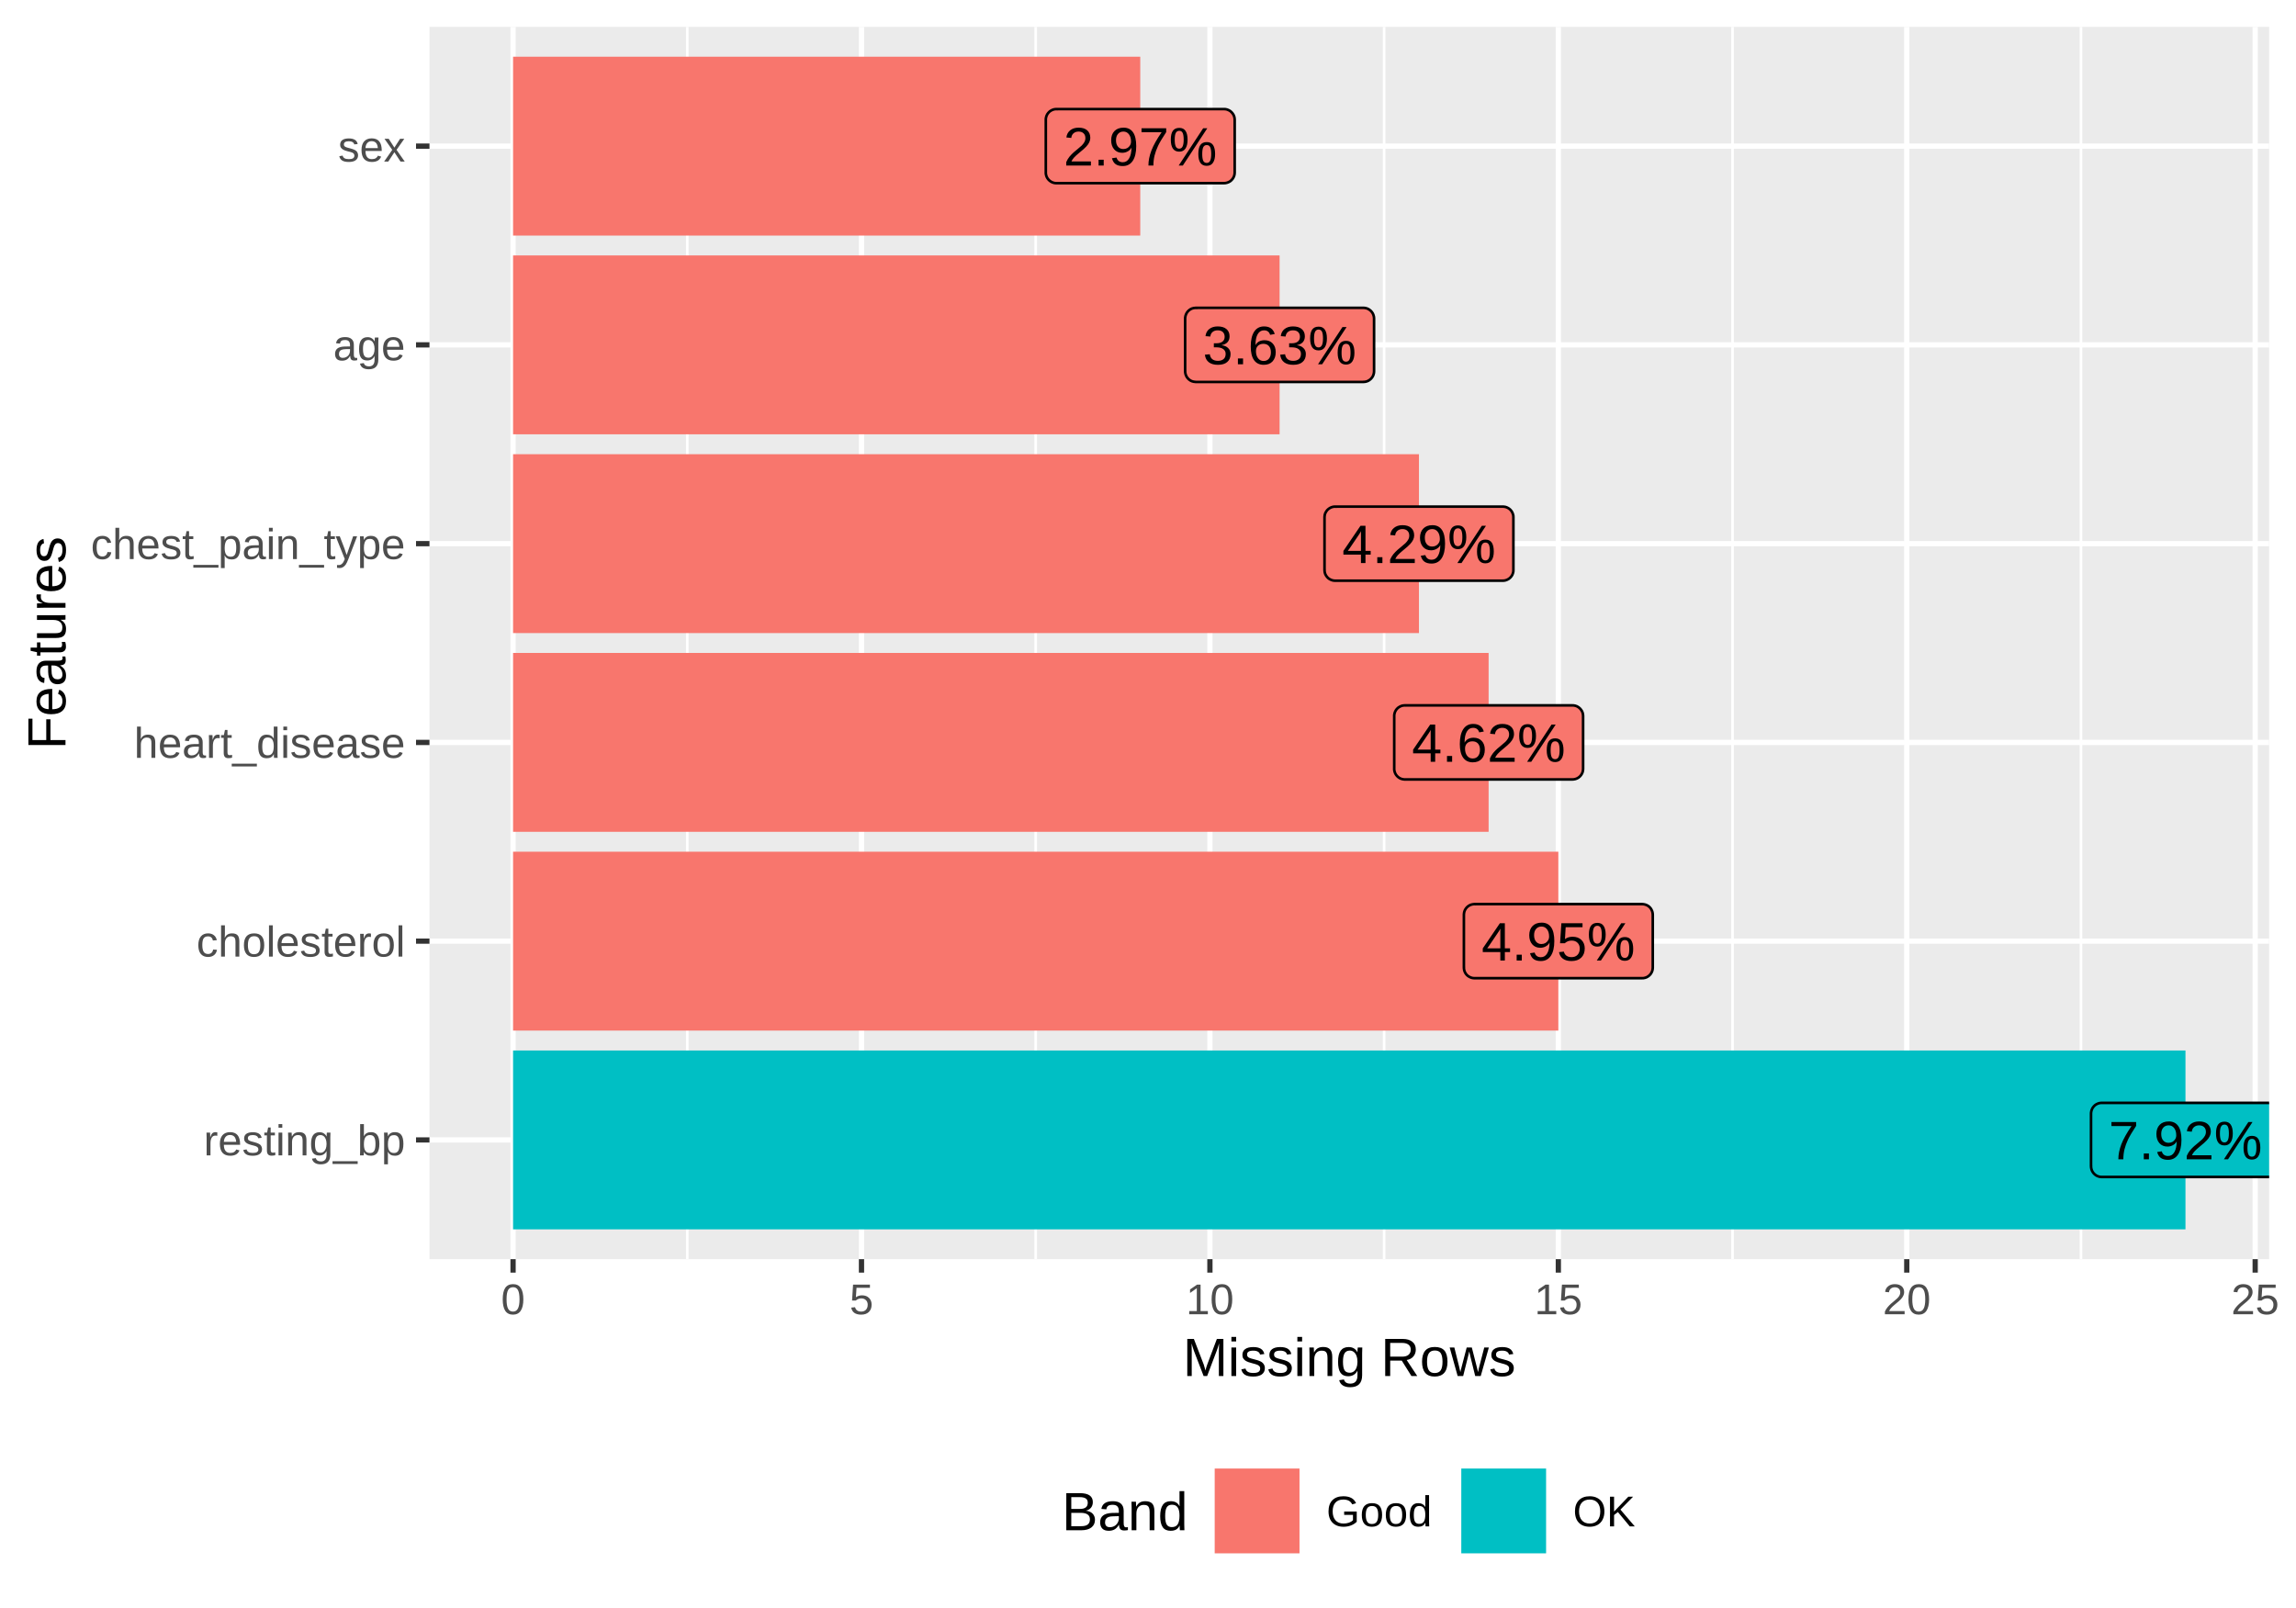
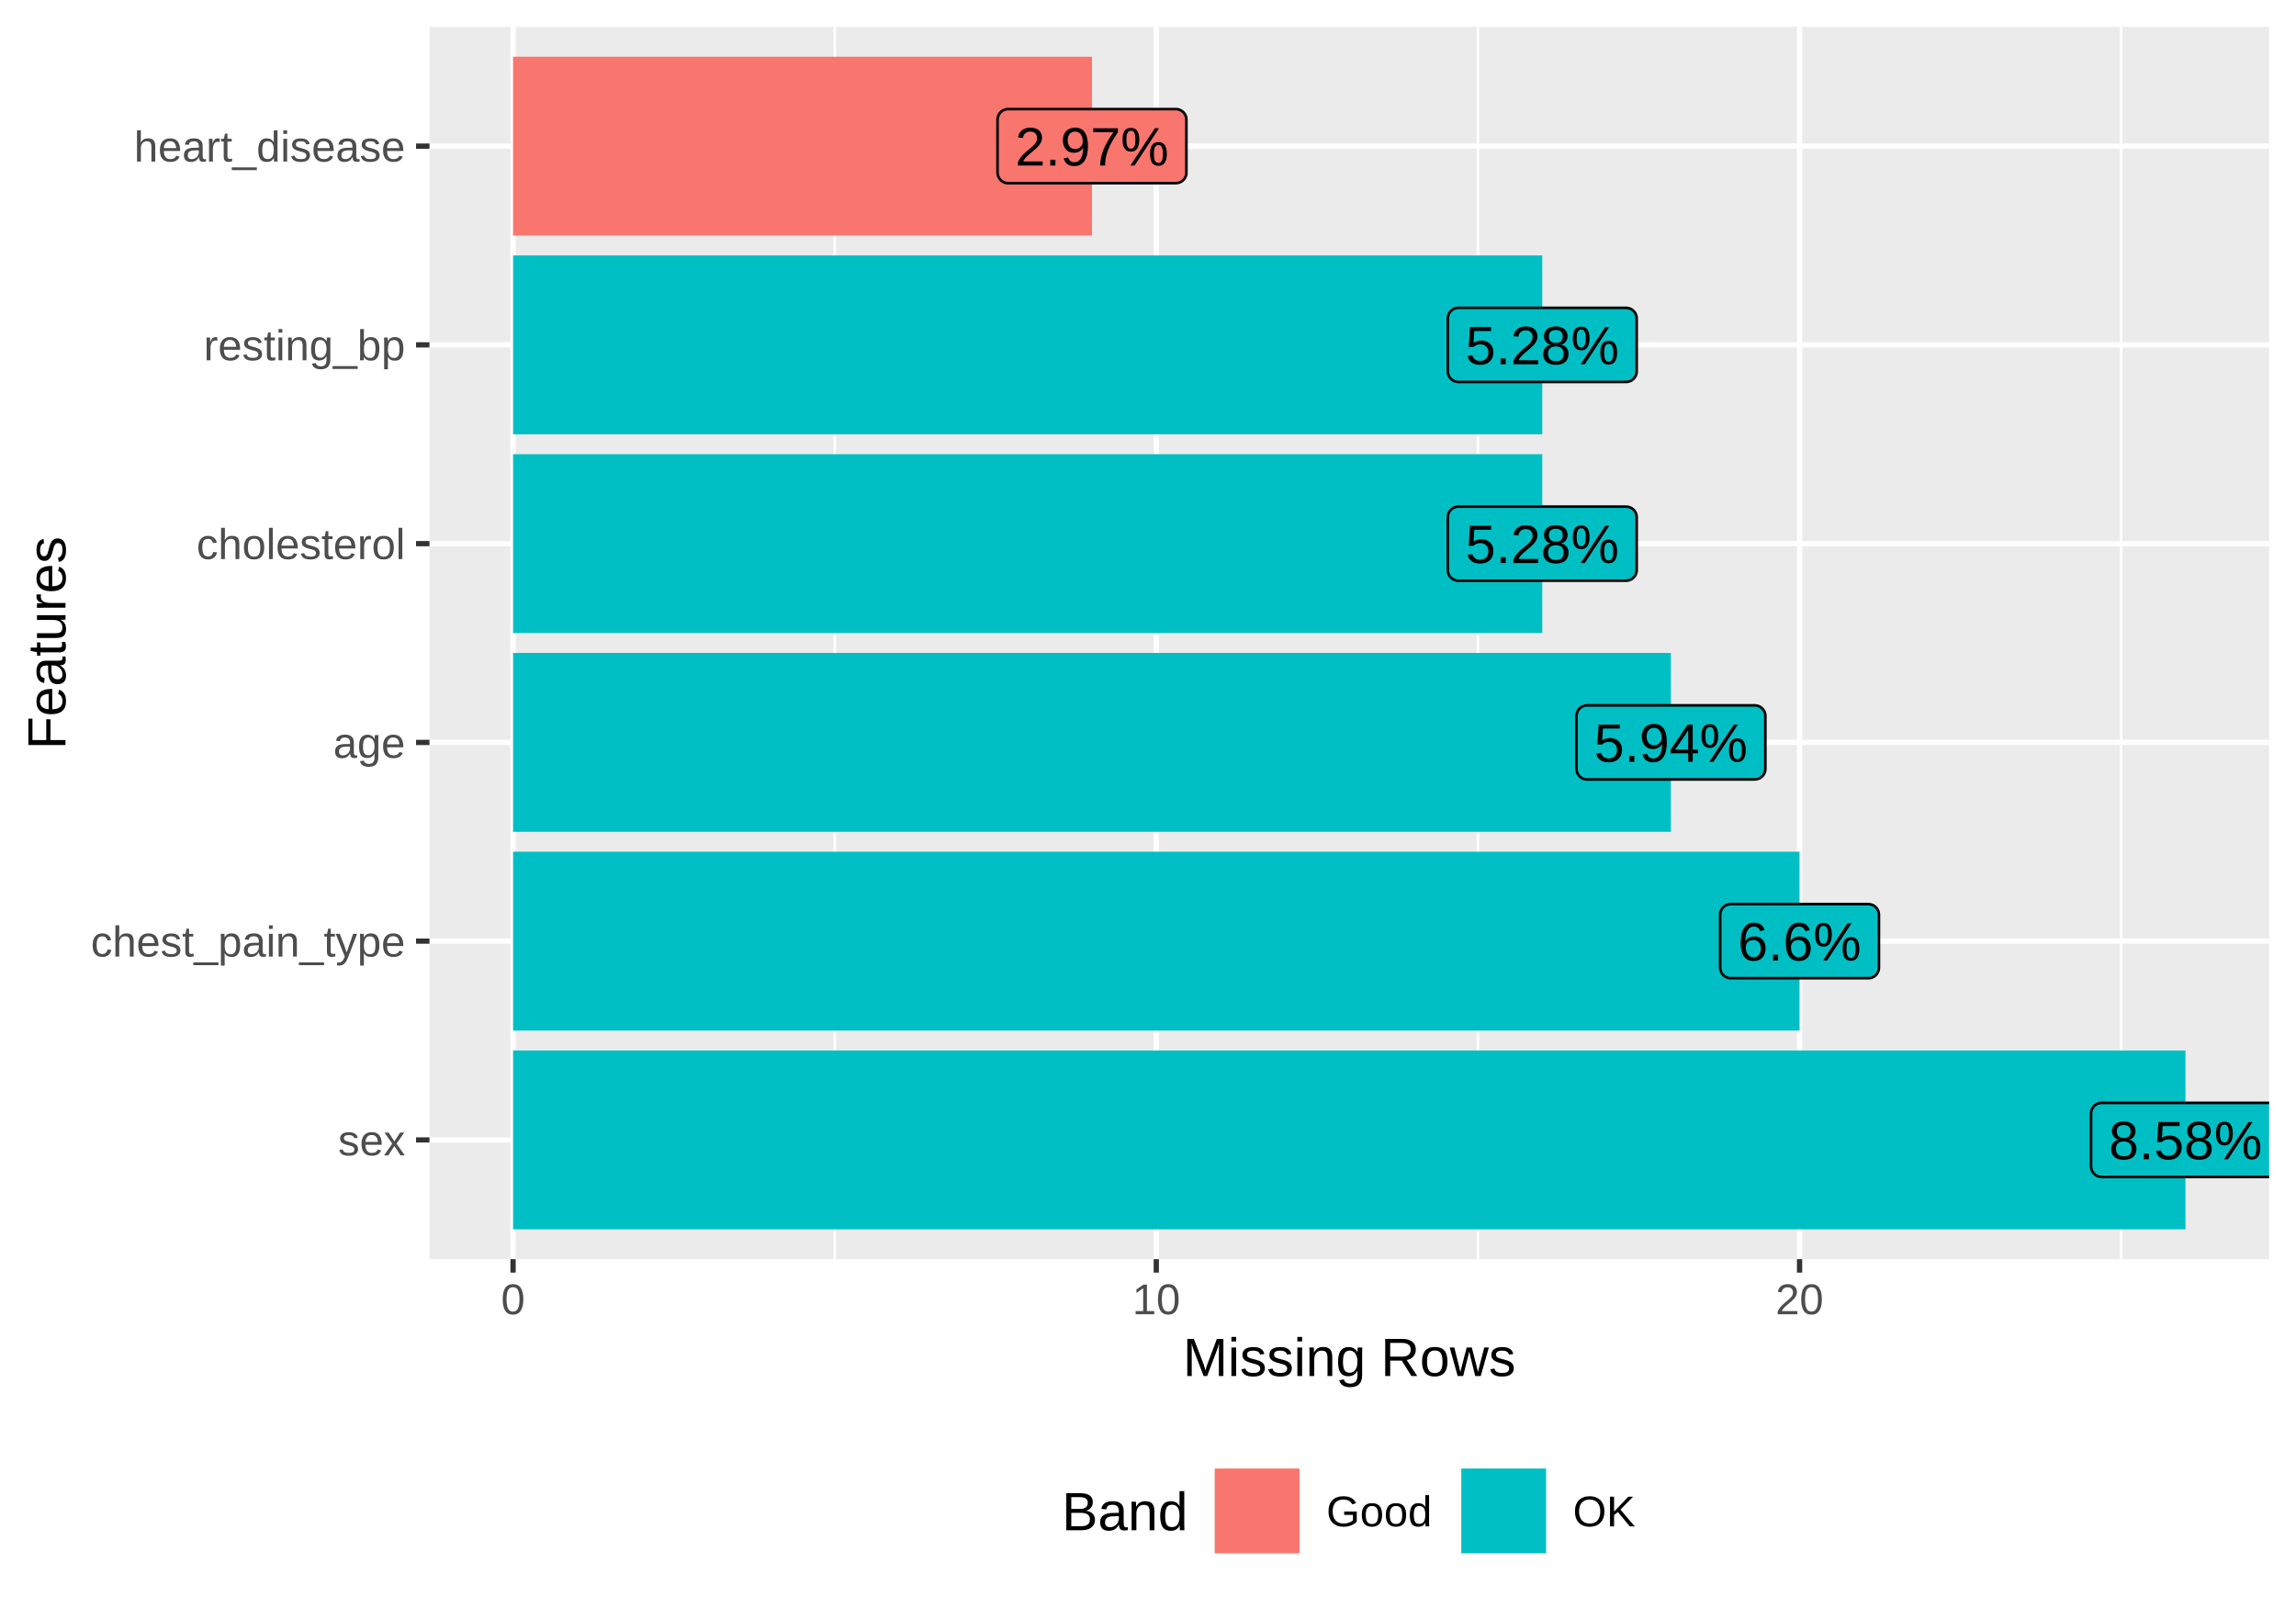
<svg xmlns="http://www.w3.org/2000/svg" viewBox="0 0 468.00 327.60">
  <defs>
    <style type="text/css">
    line, polyline, polygon, path, rect, circle {
      fill: none;
      stroke: #000000;
      stroke-linecap: round;
      stroke-linejoin: round;
      stroke-miterlimit: 10.00;
    }
  </style>
  </defs>
  <rect width="100%" height="100%" style="stroke: none; fill: none;" />
  <rect x="0.00" y="0.00" width="468.00" height="327.60" style="stroke-width: 1.07; stroke: #FFFFFF; fill: #FFFFFF;" />
  <defs>
    <clipPath id="cpODcuNTR8NDYyLjUyfDI1Ni42OHw1LjQ4">
      <rect x="87.54" y="5.48" width="374.98" height="251.20" />
    </clipPath>
  </defs>
  <rect x="87.54" y="5.48" width="374.98" height="251.20" style="stroke-width: 1.07; stroke: none; fill: #EBEBEB;" clip-path="url(#cpODcuNTR8NDYyLjUyfDI1Ni42OHw1LjQ4)" />
-   <polyline points="140.09,256.68 140.09,5.48 " style="stroke-width: 0.53; stroke: #FFFFFF; stroke-linecap: butt;" clip-path="url(#cpODcuNTR8NDYyLjUyfDI1Ni42OHw1LjQ4)" />
-   <polyline points="211.11,256.68 211.11,5.48 " style="stroke-width: 0.53; stroke: #FFFFFF; stroke-linecap: butt;" clip-path="url(#cpODcuNTR8NDYyLjUyfDI1Ni42OHw1LjQ4)" />
-   <polyline points="282.13,256.68 282.13,5.48 " style="stroke-width: 0.53; stroke: #FFFFFF; stroke-linecap: butt;" clip-path="url(#cpODcuNTR8NDYyLjUyfDI1Ni42OHw1LjQ4)" />
-   <polyline points="353.15,256.68 353.15,5.48 " style="stroke-width: 0.53; stroke: #FFFFFF; stroke-linecap: butt;" clip-path="url(#cpODcuNTR8NDYyLjUyfDI1Ni42OHw1LjQ4)" />
-   <polyline points="424.17,256.68 424.17,5.48 " style="stroke-width: 0.53; stroke: #FFFFFF; stroke-linecap: butt;" clip-path="url(#cpODcuNTR8NDYyLjUyfDI1Ni42OHw1LjQ4)" />
+   <polyline points="170.14,256.68 170.14,5.48 " style="stroke-width: 0.53; stroke: #FFFFFF; stroke-linecap: butt;" clip-path="url(#cpODcuNTR8NDYyLjUyfDI1Ni42OHw1LjQ4)" />
+   <polyline points="301.25,256.68 301.25,5.48 " style="stroke-width: 0.53; stroke: #FFFFFF; stroke-linecap: butt;" clip-path="url(#cpODcuNTR8NDYyLjUyfDI1Ni42OHw1LjQ4)" />
+   <polyline points="432.36,256.68 432.36,5.48 " style="stroke-width: 0.53; stroke: #FFFFFF; stroke-linecap: butt;" clip-path="url(#cpODcuNTR8NDYyLjUyfDI1Ni42OHw1LjQ4)" />
  <polyline points="87.54,232.37 462.52,232.37 " style="stroke-width: 1.07; stroke: #FFFFFF; stroke-linecap: butt;" clip-path="url(#cpODcuNTR8NDYyLjUyfDI1Ni42OHw1LjQ4)" />
  <polyline points="87.54,191.85 462.52,191.85 " style="stroke-width: 1.07; stroke: #FFFFFF; stroke-linecap: butt;" clip-path="url(#cpODcuNTR8NDYyLjUyfDI1Ni42OHw1LjQ4)" />
  <polyline points="87.54,151.34 462.52,151.34 " style="stroke-width: 1.07; stroke: #FFFFFF; stroke-linecap: butt;" clip-path="url(#cpODcuNTR8NDYyLjUyfDI1Ni42OHw1LjQ4)" />
  <polyline points="87.54,110.82 462.52,110.82 " style="stroke-width: 1.07; stroke: #FFFFFF; stroke-linecap: butt;" clip-path="url(#cpODcuNTR8NDYyLjUyfDI1Ni42OHw1LjQ4)" />
  <polyline points="87.54,70.30 462.52,70.30 " style="stroke-width: 1.07; stroke: #FFFFFF; stroke-linecap: butt;" clip-path="url(#cpODcuNTR8NDYyLjUyfDI1Ni42OHw1LjQ4)" />
  <polyline points="87.54,29.79 462.52,29.79 " style="stroke-width: 1.07; stroke: #FFFFFF; stroke-linecap: butt;" clip-path="url(#cpODcuNTR8NDYyLjUyfDI1Ni42OHw1LjQ4)" />
  <polyline points="104.58,256.68 104.58,5.48 " style="stroke-width: 1.07; stroke: #FFFFFF; stroke-linecap: butt;" clip-path="url(#cpODcuNTR8NDYyLjUyfDI1Ni42OHw1LjQ4)" />
-   <polyline points="175.60,256.68 175.60,5.48 " style="stroke-width: 1.07; stroke: #FFFFFF; stroke-linecap: butt;" clip-path="url(#cpODcuNTR8NDYyLjUyfDI1Ni42OHw1LjQ4)" />
-   <polyline points="246.62,256.68 246.62,5.48 " style="stroke-width: 1.07; stroke: #FFFFFF; stroke-linecap: butt;" clip-path="url(#cpODcuNTR8NDYyLjUyfDI1Ni42OHw1LjQ4)" />
-   <polyline points="317.64,256.68 317.64,5.48 " style="stroke-width: 1.07; stroke: #FFFFFF; stroke-linecap: butt;" clip-path="url(#cpODcuNTR8NDYyLjUyfDI1Ni42OHw1LjQ4)" />
-   <polyline points="388.66,256.68 388.66,5.48 " style="stroke-width: 1.07; stroke: #FFFFFF; stroke-linecap: butt;" clip-path="url(#cpODcuNTR8NDYyLjUyfDI1Ni42OHw1LjQ4)" />
-   <polyline points="459.68,256.68 459.68,5.48 " style="stroke-width: 1.07; stroke: #FFFFFF; stroke-linecap: butt;" clip-path="url(#cpODcuNTR8NDYyLjUyfDI1Ni42OHw1LjQ4)" />
-   <rect x="104.58" y="52.07" width="156.24" height="36.46" style="stroke-width: 1.07; stroke: none; stroke-linecap: square; stroke-linejoin: miter; fill: #F8766D;" clip-path="url(#cpODcuNTR8NDYyLjUyfDI1Ni42OHw1LjQ4)" />
-   <rect x="104.58" y="173.62" width="213.06" height="36.46" style="stroke-width: 1.07; stroke: none; stroke-linecap: square; stroke-linejoin: miter; fill: #F8766D;" clip-path="url(#cpODcuNTR8NDYyLjUyfDI1Ni42OHw1LjQ4)" />
+   <polyline points="235.69,256.68 235.69,5.48 " style="stroke-width: 1.07; stroke: #FFFFFF; stroke-linecap: butt;" clip-path="url(#cpODcuNTR8NDYyLjUyfDI1Ni42OHw1LjQ4)" />
+   <polyline points="366.81,256.68 366.81,5.48 " style="stroke-width: 1.07; stroke: #FFFFFF; stroke-linecap: butt;" clip-path="url(#cpODcuNTR8NDYyLjUyfDI1Ni42OHw1LjQ4)" />
+   <rect x="104.58" y="133.10" width="236.00" height="36.46" style="stroke-width: 1.07; stroke: none; stroke-linecap: square; stroke-linejoin: miter; fill: #00BFC4;" clip-path="url(#cpODcuNTR8NDYyLjUyfDI1Ni42OHw1LjQ4)" />
+   <rect x="104.58" y="92.59" width="209.78" height="36.46" style="stroke-width: 1.07; stroke: none; stroke-linecap: square; stroke-linejoin: miter; fill: #00BFC4;" clip-path="url(#cpODcuNTR8NDYyLjUyfDI1Ni42OHw1LjQ4)" />
+   <rect x="104.58" y="52.07" width="209.78" height="36.46" style="stroke-width: 1.07; stroke: none; stroke-linecap: square; stroke-linejoin: miter; fill: #00BFC4;" clip-path="url(#cpODcuNTR8NDYyLjUyfDI1Ni42OHw1LjQ4)" />
  <rect x="104.58" y="214.14" width="340.89" height="36.46" style="stroke-width: 1.07; stroke: none; stroke-linecap: square; stroke-linejoin: miter; fill: #00BFC4;" clip-path="url(#cpODcuNTR8NDYyLjUyfDI1Ni42OHw1LjQ4)" />
-   <rect x="104.58" y="11.56" width="127.84" height="36.46" style="stroke-width: 1.07; stroke: none; stroke-linecap: square; stroke-linejoin: miter; fill: #F8766D;" clip-path="url(#cpODcuNTR8NDYyLjUyfDI1Ni42OHw1LjQ4)" />
-   <rect x="104.58" y="92.59" width="184.65" height="36.46" style="stroke-width: 1.07; stroke: none; stroke-linecap: square; stroke-linejoin: miter; fill: #F8766D;" clip-path="url(#cpODcuNTR8NDYyLjUyfDI1Ni42OHw1LjQ4)" />
-   <rect x="104.58" y="133.10" width="198.85" height="36.46" style="stroke-width: 1.07; stroke: none; stroke-linecap: square; stroke-linejoin: miter; fill: #F8766D;" clip-path="url(#cpODcuNTR8NDYyLjUyfDI1Ni42OHw1LjQ4)" />
-   <polygon points="243.73,77.86 277.92,77.86 277.83,77.85 278.18,77.84 278.52,77.77 278.84,77.65 279.14,77.47 279.41,77.25 279.64,76.99 279.83,76.70 279.96,76.38 280.05,76.04 280.08,75.70 280.08,75.70 280.08,64.91 280.08,64.91 280.05,64.57 279.96,64.23 279.83,63.91 279.64,63.62 279.41,63.36 279.14,63.14 278.84,62.96 278.52,62.84 278.18,62.77 277.92,62.75 243.73,62.75 243.99,62.77 243.65,62.76 243.30,62.80 242.97,62.89 242.65,63.04 242.37,63.24 242.12,63.48 241.91,63.76 241.75,64.07 241.64,64.40 241.58,64.74 241.57,64.91 241.57,75.70 241.58,75.52 241.58,75.87 241.64,76.21 241.75,76.54 241.91,76.85 242.12,77.13 242.37,77.37 242.65,77.57 242.97,77.72 243.30,77.81 243.65,77.85 " style="stroke-width: 0.53; fill: #F8766D;" clip-path="url(#cpODcuNTR8NDYyLjUyfDI1Ni42OHw1LjQ4)" />
+   <rect x="104.58" y="173.62" width="262.23" height="36.46" style="stroke-width: 1.07; stroke: none; stroke-linecap: square; stroke-linejoin: miter; fill: #00BFC4;" clip-path="url(#cpODcuNTR8NDYyLjUyfDI1Ni42OHw1LjQ4)" />
+   <rect x="104.58" y="11.56" width="118.00" height="36.46" style="stroke-width: 1.07; stroke: none; stroke-linecap: square; stroke-linejoin: miter; fill: #F8766D;" clip-path="url(#cpODcuNTR8NDYyLjUyfDI1Ni42OHw1LjQ4)" />
+   <polygon points="323.49,158.89 357.68,158.89 357.59,158.89 357.94,158.87 358.28,158.80 358.60,158.68 358.90,158.51 359.17,158.29 359.40,158.03 359.59,157.73 359.73,157.41 359.81,157.07 359.84,156.73 359.84,156.73 359.84,145.95 359.84,145.95 359.81,145.60 359.73,145.26 359.59,144.94 359.40,144.65 359.17,144.39 358.90,144.17 358.60,143.99 358.28,143.87 357.94,143.80 357.68,143.79 323.49,143.79 323.75,143.80 323.41,143.79 323.06,143.83 322.73,143.93 322.41,144.08 322.13,144.27 321.88,144.51 321.67,144.79 321.51,145.10 321.40,145.43 321.34,145.77 321.33,145.95 321.33,156.73 321.34,156.55 321.34,156.90 321.40,157.24 321.51,157.57 321.67,157.88 321.88,158.16 322.13,158.40 322.41,158.60 322.73,158.75 323.06,158.84 323.41,158.89 " style="stroke-width: 0.53; fill: #00BFC4;" clip-path="url(#cpODcuNTR8NDYyLjUyfDI1Ni42OHw1LjQ4)" />
  <g clip-path="url(#cpODcuNTR8NDYyLjUyfDI1Ni42OHw1LjQ4)">
-     <text x="245.17" y="74.26" style="font-size: 11.04px; font-family: Arial;" textLength="31.30px" lengthAdjust="spacingAndGlyphs">3.63%</text>
+     <text x="324.93" y="155.29" style="font-size: 11.04px; font-family: Arial;" textLength="31.30px" lengthAdjust="spacingAndGlyphs">5.94%</text>
  </g>
-   <polygon points="300.55,199.40 334.73,199.40 334.64,199.40 334.99,199.39 335.33,199.32 335.66,199.20 335.96,199.02 336.23,198.80 336.46,198.54 336.64,198.25 336.78,197.93 336.86,197.59 336.89,197.24 336.89,197.24 336.89,186.46 336.89,186.46 336.86,186.12 336.78,185.78 336.64,185.46 336.46,185.16 336.23,184.90 335.96,184.68 335.66,184.51 335.33,184.39 334.99,184.32 334.73,184.30 300.55,184.30 300.81,184.32 300.46,184.30 300.12,184.35 299.78,184.44 299.47,184.59 299.18,184.79 298.93,185.03 298.72,185.31 298.56,185.61 298.45,185.94 298.40,186.29 298.39,186.46 298.39,197.24 298.40,197.07 298.40,197.42 298.45,197.76 298.56,198.09 298.72,198.40 298.93,198.68 299.18,198.92 299.47,199.11 299.78,199.26 300.12,199.36 300.46,199.40 " style="stroke-width: 0.53; fill: #F8766D;" clip-path="url(#cpODcuNTR8NDYyLjUyfDI1Ni42OHw1LjQ4)" />
+   <polygon points="297.27,118.37 331.45,118.37 331.37,118.37 331.71,118.36 332.05,118.29 332.38,118.16 332.68,117.99 332.95,117.77 333.18,117.51 333.37,117.22 333.50,116.90 333.59,116.56 333.61,116.21 333.61,116.21 333.61,105.43 333.61,105.43 333.59,105.08 333.50,104.75 333.37,104.43 333.18,104.13 332.95,103.87 332.68,103.65 332.38,103.48 332.05,103.35 331.71,103.29 331.45,103.27 297.27,103.27 297.53,103.29 297.18,103.27 296.84,103.31 296.51,103.41 296.19,103.56 295.91,103.76 295.65,104.00 295.45,104.28 295.28,104.58 295.17,104.91 295.12,105.26 295.11,105.43 295.11,116.21 295.12,116.04 295.12,116.39 295.17,116.73 295.28,117.06 295.45,117.37 295.65,117.64 295.91,117.89 296.19,118.08 296.51,118.23 296.84,118.33 297.18,118.37 " style="stroke-width: 0.53; fill: #00BFC4;" clip-path="url(#cpODcuNTR8NDYyLjUyfDI1Ni42OHw1LjQ4)" />
  <g clip-path="url(#cpODcuNTR8NDYyLjUyfDI1Ni42OHw1LjQ4)">
-     <text x="301.99" y="195.80" style="font-size: 11.04px; font-family: Arial;" textLength="31.30px" lengthAdjust="spacingAndGlyphs">4.95%</text>
+     <text x="298.71" y="114.77" style="font-size: 11.04px; font-family: Arial;" textLength="31.30px" lengthAdjust="spacingAndGlyphs">5.28%</text>
+   </g>
+   <polygon points="297.27,77.86 331.45,77.86 331.37,77.85 331.71,77.84 332.05,77.77 332.38,77.65 332.68,77.47 332.95,77.25 333.18,76.99 333.37,76.70 333.50,76.38 333.59,76.04 333.61,75.70 333.61,75.70 333.61,64.91 333.61,64.91 333.59,64.57 333.50,64.23 333.37,63.91 333.18,63.62 332.95,63.36 332.68,63.14 332.38,62.96 332.05,62.84 331.71,62.77 331.45,62.75 297.27,62.75 297.53,62.77 297.18,62.76 296.84,62.80 296.51,62.89 296.19,63.04 295.91,63.24 295.65,63.48 295.45,63.76 295.28,64.07 295.17,64.40 295.12,64.74 295.11,64.91 295.11,75.70 295.12,75.52 295.12,75.87 295.17,76.21 295.28,76.54 295.45,76.85 295.65,77.13 295.91,77.37 296.19,77.57 296.51,77.72 296.84,77.81 297.18,77.85 " style="stroke-width: 0.53; fill: #00BFC4;" clip-path="url(#cpODcuNTR8NDYyLjUyfDI1Ni42OHw1LjQ4)" />
+   <g clip-path="url(#cpODcuNTR8NDYyLjUyfDI1Ni42OHw1LjQ4)">
+     <text x="298.71" y="74.26" style="font-size: 11.04px; font-family: Arial;" textLength="31.30px" lengthAdjust="spacingAndGlyphs">5.28%</text>
  </g>
  <polygon points="428.38,239.92 462.57,239.92 462.48,239.92 462.83,239.90 463.17,239.83 463.49,239.71 463.79,239.54 464.06,239.32 464.29,239.06 464.48,238.76 464.62,238.44 464.70,238.11 464.73,237.76 464.73,237.76 464.73,226.98 464.73,226.98 464.70,226.63 464.62,226.29 464.48,225.97 464.29,225.68 464.06,225.42 463.79,225.20 463.49,225.03 463.17,224.90 462.83,224.83 462.57,224.82 428.38,224.82 428.64,224.83 428.30,224.82 427.95,224.86 427.62,224.96 427.30,225.11 427.02,225.30 426.77,225.55 426.56,225.82 426.40,226.13 426.29,226.46 426.23,226.80 426.22,226.98 426.22,237.76 426.23,237.59 426.23,237.93 426.29,238.28 426.40,238.61 426.56,238.91 426.77,239.19 427.02,239.43 427.30,239.63 427.62,239.78 427.95,239.88 428.30,239.92 " style="stroke-width: 0.53; fill: #00BFC4;" clip-path="url(#cpODcuNTR8NDYyLjUyfDI1Ni42OHw1LjQ4)" />
  <g clip-path="url(#cpODcuNTR8NDYyLjUyfDI1Ni42OHw1LjQ4)">
-     <text x="429.82" y="236.32" style="font-size: 11.04px; font-family: Arial;" textLength="31.30px" lengthAdjust="spacingAndGlyphs">7.92%</text>
+     <text x="429.82" y="236.32" style="font-size: 11.04px; font-family: Arial;" textLength="31.30px" lengthAdjust="spacingAndGlyphs">8.58%</text>
  </g>
-   <polygon points="215.33,37.34 249.51,37.34 249.42,37.34 249.77,37.32 250.11,37.25 250.43,37.13 250.74,36.96 251.00,36.74 251.23,36.48 251.42,36.18 251.56,35.86 251.64,35.53 251.67,35.18 251.67,35.18 251.67,24.40 251.67,24.40 251.64,24.05 251.56,23.71 251.42,23.39 251.23,23.10 251.00,22.84 250.74,22.62 250.43,22.45 250.11,22.32 249.77,22.25 249.51,22.24 215.33,22.24 215.59,22.25 215.24,22.24 214.89,22.28 214.56,22.38 214.25,22.53 213.96,22.72 213.71,22.97 213.50,23.24 213.34,23.55 213.23,23.88 213.17,24.22 213.17,24.40 213.17,35.18 213.17,35.01 213.17,35.35 213.23,35.70 213.34,36.03 213.50,36.33 213.71,36.61 213.96,36.85 214.25,37.05 214.56,37.20 214.89,37.30 215.24,37.34 " style="stroke-width: 0.53; fill: #F8766D;" clip-path="url(#cpODcuNTR8NDYyLjUyfDI1Ni42OHw1LjQ4)" />
+   <polygon points="352.79,199.40 380.83,199.40 380.74,199.40 381.09,199.39 381.43,199.32 381.76,199.20 382.06,199.02 382.33,198.80 382.56,198.54 382.74,198.25 382.88,197.93 382.96,197.59 382.99,197.24 382.99,197.24 382.99,186.46 382.99,186.46 382.96,186.12 382.88,185.78 382.74,185.46 382.56,185.16 382.33,184.90 382.06,184.68 381.76,184.51 381.43,184.39 381.09,184.32 380.83,184.30 352.79,184.30 353.05,184.32 352.70,184.30 352.35,184.35 352.02,184.44 351.71,184.59 351.42,184.79 351.17,185.03 350.96,185.31 350.80,185.61 350.69,185.94 350.63,186.29 350.63,186.46 350.63,197.24 350.63,197.07 350.63,197.42 350.69,197.76 350.80,198.09 350.96,198.40 351.17,198.68 351.42,198.92 351.71,199.11 352.02,199.26 352.35,199.36 352.70,199.40 " style="stroke-width: 0.53; fill: #00BFC4;" clip-path="url(#cpODcuNTR8NDYyLjUyfDI1Ni42OHw1LjQ4)" />
  <g clip-path="url(#cpODcuNTR8NDYyLjUyfDI1Ni42OHw1LjQ4)">
-     <text x="216.77" y="33.74" style="font-size: 11.04px; font-family: Arial;" textLength="31.30px" lengthAdjust="spacingAndGlyphs">2.97%</text>
+     <text x="354.23" y="195.80" style="font-size: 11.04px; font-family: Arial;" textLength="25.16px" lengthAdjust="spacingAndGlyphs">6.6%</text>
  </g>
-   <polygon points="272.14,118.37 306.32,118.37 306.24,118.37 306.58,118.36 306.92,118.29 307.25,118.16 307.55,117.99 307.82,117.77 308.05,117.51 308.24,117.22 308.37,116.90 308.46,116.56 308.48,116.21 308.48,116.21 308.48,105.43 308.48,105.43 308.46,105.08 308.37,104.75 308.24,104.43 308.05,104.13 307.82,103.87 307.55,103.65 307.25,103.48 306.92,103.35 306.58,103.29 306.32,103.27 272.14,103.27 272.40,103.29 272.05,103.27 271.71,103.31 271.38,103.41 271.06,103.56 270.78,103.76 270.52,104.00 270.32,104.28 270.15,104.58 270.04,104.91 269.99,105.26 269.98,105.43 269.98,116.21 269.99,116.04 269.99,116.39 270.04,116.73 270.15,117.06 270.32,117.37 270.52,117.64 270.78,117.89 271.06,118.08 271.38,118.23 271.71,118.33 272.05,118.37 " style="stroke-width: 0.53; fill: #F8766D;" clip-path="url(#cpODcuNTR8NDYyLjUyfDI1Ni42OHw1LjQ4)" />
+   <polygon points="205.49,37.34 239.67,37.34 239.59,37.34 239.94,37.32 240.28,37.25 240.60,37.13 240.90,36.96 241.17,36.74 241.40,36.48 241.59,36.18 241.72,35.86 241.81,35.53 241.83,35.18 241.83,35.18 241.83,24.40 241.83,24.40 241.81,24.05 241.72,23.71 241.59,23.39 241.40,23.10 241.17,22.84 240.90,22.62 240.60,22.45 240.28,22.32 239.94,22.25 239.67,22.24 205.49,22.24 205.75,22.25 205.41,22.24 205.06,22.28 204.73,22.38 204.41,22.53 204.13,22.72 203.88,22.97 203.67,23.24 203.51,23.55 203.40,23.88 203.34,24.22 203.33,24.40 203.33,35.18 203.34,35.01 203.34,35.35 203.40,35.70 203.51,36.03 203.67,36.33 203.88,36.61 204.13,36.85 204.41,37.05 204.73,37.20 205.06,37.30 205.41,37.34 " style="stroke-width: 0.53; fill: #F8766D;" clip-path="url(#cpODcuNTR8NDYyLjUyfDI1Ni42OHw1LjQ4)" />
  <g clip-path="url(#cpODcuNTR8NDYyLjUyfDI1Ni42OHw1LjQ4)">
-     <text x="273.58" y="114.77" style="font-size: 11.04px; font-family: Arial;" textLength="31.30px" lengthAdjust="spacingAndGlyphs">4.29%</text>
-   </g>
-   <polygon points="286.35,158.89 320.53,158.89 320.44,158.89 320.79,158.87 321.13,158.80 321.45,158.68 321.75,158.51 322.02,158.29 322.25,158.03 322.44,157.73 322.58,157.41 322.66,157.07 322.69,156.73 322.69,156.73 322.69,145.95 322.69,145.95 322.66,145.60 322.58,145.26 322.44,144.94 322.25,144.65 322.02,144.39 321.75,144.17 321.45,143.99 321.13,143.87 320.79,143.80 320.53,143.79 286.35,143.79 286.61,143.80 286.26,143.79 285.91,143.83 285.58,143.93 285.27,144.08 284.98,144.27 284.73,144.51 284.52,144.79 284.36,145.10 284.25,145.43 284.19,145.77 284.19,145.95 284.19,156.73 284.19,156.55 284.19,156.90 284.25,157.24 284.36,157.57 284.52,157.88 284.73,158.16 284.98,158.40 285.27,158.60 285.58,158.75 285.91,158.84 286.26,158.89 " style="stroke-width: 0.53; fill: #F8766D;" clip-path="url(#cpODcuNTR8NDYyLjUyfDI1Ni42OHw1LjQ4)" />
-   <g clip-path="url(#cpODcuNTR8NDYyLjUyfDI1Ni42OHw1LjQ4)">
-     <text x="287.79" y="155.29" style="font-size: 11.04px; font-family: Arial;" textLength="31.30px" lengthAdjust="spacingAndGlyphs">4.62%</text>
+     <text x="206.93" y="33.74" style="font-size: 11.04px; font-family: Arial;" textLength="31.30px" lengthAdjust="spacingAndGlyphs">2.97%</text>
  </g>
  <defs>
    <clipPath id="cpMC4wMHw0NjguMDB8MzI3LjYwfDAuMDA=">
      <rect x="0.00" y="0.00" width="468.00" height="327.60" />
    </clipPath>
  </defs>
  <g clip-path="url(#cpMC4wMHw0NjguMDB8MzI3LjYwfDAuMDA=)">
-     <text x="41.51" y="235.52" style="font-size: 8.80px; fill: #4D4D4D; font-family: Arial;" textLength="41.10px" lengthAdjust="spacingAndGlyphs">resting_bp</text>
+     <text x="68.91" y="235.52" style="font-size: 8.80px; fill: #4D4D4D; font-family: Arial;" textLength="13.69px" lengthAdjust="spacingAndGlyphs">sex</text>
  </g>
  <g clip-path="url(#cpMC4wMHw0NjguMDB8MzI3LjYwfDAuMDA=)">
-     <text x="40.05" y="195.00" style="font-size: 8.80px; fill: #4D4D4D; font-family: Arial;" textLength="42.56px" lengthAdjust="spacingAndGlyphs">cholesterol</text>
+     <text x="18.51" y="195.00" style="font-size: 8.80px; fill: #4D4D4D; font-family: Arial;" textLength="64.09px" lengthAdjust="spacingAndGlyphs">chest_pain_type</text>
  </g>
  <g clip-path="url(#cpMC4wMHw0NjguMDB8MzI3LjYwfDAuMDA=)">
-     <text x="27.32" y="154.49" style="font-size: 8.80px; fill: #4D4D4D; font-family: Arial;" textLength="55.28px" lengthAdjust="spacingAndGlyphs">heart_disease</text>
+     <text x="67.92" y="154.49" style="font-size: 8.80px; fill: #4D4D4D; font-family: Arial;" textLength="14.68px" lengthAdjust="spacingAndGlyphs">age</text>
  </g>
  <g clip-path="url(#cpMC4wMHw0NjguMDB8MzI3LjYwfDAuMDA=)">
-     <text x="18.51" y="113.97" style="font-size: 8.80px; fill: #4D4D4D; font-family: Arial;" textLength="64.09px" lengthAdjust="spacingAndGlyphs">chest_pain_type</text>
+     <text x="40.05" y="113.97" style="font-size: 8.80px; fill: #4D4D4D; font-family: Arial;" textLength="42.56px" lengthAdjust="spacingAndGlyphs">cholesterol</text>
  </g>
  <g clip-path="url(#cpMC4wMHw0NjguMDB8MzI3LjYwfDAuMDA=)">
-     <text x="67.92" y="73.45" style="font-size: 8.80px; fill: #4D4D4D; font-family: Arial;" textLength="14.68px" lengthAdjust="spacingAndGlyphs">age</text>
+     <text x="41.51" y="73.45" style="font-size: 8.80px; fill: #4D4D4D; font-family: Arial;" textLength="41.10px" lengthAdjust="spacingAndGlyphs">resting_bp</text>
  </g>
  <g clip-path="url(#cpMC4wMHw0NjguMDB8MzI3LjYwfDAuMDA=)">
-     <text x="68.91" y="32.94" style="font-size: 8.80px; fill: #4D4D4D; font-family: Arial;" textLength="13.69px" lengthAdjust="spacingAndGlyphs">sex</text>
+     <text x="27.32" y="32.94" style="font-size: 8.80px; fill: #4D4D4D; font-family: Arial;" textLength="55.28px" lengthAdjust="spacingAndGlyphs">heart_disease</text>
  </g>
  <polyline points="84.80,232.37 87.54,232.37 " style="stroke-width: 1.07; stroke: #333333; stroke-linecap: butt;" clip-path="url(#cpMC4wMHw0NjguMDB8MzI3LjYwfDAuMDA=)" />
  <polyline points="84.80,191.85 87.54,191.85 " style="stroke-width: 1.07; stroke: #333333; stroke-linecap: butt;" clip-path="url(#cpMC4wMHw0NjguMDB8MzI3LjYwfDAuMDA=)" />
  <polyline points="84.80,151.34 87.54,151.34 " style="stroke-width: 1.07; stroke: #333333; stroke-linecap: butt;" clip-path="url(#cpMC4wMHw0NjguMDB8MzI3LjYwfDAuMDA=)" />
  <polyline points="84.80,110.82 87.54,110.82 " style="stroke-width: 1.07; stroke: #333333; stroke-linecap: butt;" clip-path="url(#cpMC4wMHw0NjguMDB8MzI3LjYwfDAuMDA=)" />
  <polyline points="84.80,70.30 87.54,70.30 " style="stroke-width: 1.07; stroke: #333333; stroke-linecap: butt;" clip-path="url(#cpMC4wMHw0NjguMDB8MzI3LjYwfDAuMDA=)" />
  <polyline points="84.80,29.79 87.54,29.79 " style="stroke-width: 1.07; stroke: #333333; stroke-linecap: butt;" clip-path="url(#cpMC4wMHw0NjguMDB8MzI3LjYwfDAuMDA=)" />
  <polyline points="104.58,259.42 104.58,256.68 " style="stroke-width: 1.07; stroke: #333333; stroke-linecap: butt;" clip-path="url(#cpMC4wMHw0NjguMDB8MzI3LjYwfDAuMDA=)" />
-   <polyline points="175.60,259.42 175.60,256.68 " style="stroke-width: 1.07; stroke: #333333; stroke-linecap: butt;" clip-path="url(#cpMC4wMHw0NjguMDB8MzI3LjYwfDAuMDA=)" />
-   <polyline points="246.62,259.42 246.62,256.68 " style="stroke-width: 1.07; stroke: #333333; stroke-linecap: butt;" clip-path="url(#cpMC4wMHw0NjguMDB8MzI3LjYwfDAuMDA=)" />
-   <polyline points="317.64,259.42 317.64,256.68 " style="stroke-width: 1.07; stroke: #333333; stroke-linecap: butt;" clip-path="url(#cpMC4wMHw0NjguMDB8MzI3LjYwfDAuMDA=)" />
-   <polyline points="388.66,259.42 388.66,256.68 " style="stroke-width: 1.07; stroke: #333333; stroke-linecap: butt;" clip-path="url(#cpMC4wMHw0NjguMDB8MzI3LjYwfDAuMDA=)" />
-   <polyline points="459.68,259.42 459.68,256.68 " style="stroke-width: 1.07; stroke: #333333; stroke-linecap: butt;" clip-path="url(#cpMC4wMHw0NjguMDB8MzI3LjYwfDAuMDA=)" />
+   <polyline points="235.69,259.42 235.69,256.68 " style="stroke-width: 1.07; stroke: #333333; stroke-linecap: butt;" clip-path="url(#cpMC4wMHw0NjguMDB8MzI3LjYwfDAuMDA=)" />
+   <polyline points="366.81,259.42 366.81,256.68 " style="stroke-width: 1.07; stroke: #333333; stroke-linecap: butt;" clip-path="url(#cpMC4wMHw0NjguMDB8MzI3LjYwfDAuMDA=)" />
  <g clip-path="url(#cpMC4wMHw0NjguMDB8MzI3LjYwfDAuMDA=)">
    <text x="102.13" y="267.91" style="font-size: 8.80px; fill: #4D4D4D; font-family: Arial;" textLength="4.89px" lengthAdjust="spacingAndGlyphs">0</text>
  </g>
  <g clip-path="url(#cpMC4wMHw0NjguMDB8MzI3LjYwfDAuMDA=)">
-     <text x="173.15" y="267.91" style="font-size: 8.80px; fill: #4D4D4D; font-family: Arial;" textLength="4.89px" lengthAdjust="spacingAndGlyphs">5</text>
+     <text x="230.80" y="267.91" style="font-size: 8.80px; fill: #4D4D4D; font-family: Arial;" textLength="9.79px" lengthAdjust="spacingAndGlyphs">10</text>
  </g>
  <g clip-path="url(#cpMC4wMHw0NjguMDB8MzI3LjYwfDAuMDA=)">
-     <text x="241.73" y="267.91" style="font-size: 8.80px; fill: #4D4D4D; font-family: Arial;" textLength="9.79px" lengthAdjust="spacingAndGlyphs">10</text>
-   </g>
-   <g clip-path="url(#cpMC4wMHw0NjguMDB8MzI3LjYwfDAuMDA=)">
-     <text x="312.75" y="267.91" style="font-size: 8.80px; fill: #4D4D4D; font-family: Arial;" textLength="9.79px" lengthAdjust="spacingAndGlyphs">15</text>
-   </g>
-   <g clip-path="url(#cpMC4wMHw0NjguMDB8MzI3LjYwfDAuMDA=)">
-     <text x="383.77" y="267.91" style="font-size: 8.80px; fill: #4D4D4D; font-family: Arial;" textLength="9.79px" lengthAdjust="spacingAndGlyphs">20</text>
-   </g>
-   <g clip-path="url(#cpMC4wMHw0NjguMDB8MzI3LjYwfDAuMDA=)">
-     <text x="454.79" y="267.91" style="font-size: 8.80px; fill: #4D4D4D; font-family: Arial;" textLength="9.79px" lengthAdjust="spacingAndGlyphs">25</text>
+     <text x="361.91" y="267.91" style="font-size: 8.80px; fill: #4D4D4D; font-family: Arial;" textLength="9.79px" lengthAdjust="spacingAndGlyphs">20</text>
  </g>
  <g clip-path="url(#cpMC4wMHw0NjguMDB8MzI3LjYwfDAuMDA=)">
    <text x="241.10" y="280.50" style="font-size: 11.00px; font-family: Arial;" textLength="67.85px" lengthAdjust="spacingAndGlyphs">Missing Rows</text>
  </g>
  <g clip-path="url(#cpMC4wMHw0NjguMDB8MzI3LjYwfDAuMDA=)">
    <text transform="translate(13.35,152.78) rotate(-90)" style="font-size: 11.00px; font-family: Arial;" textLength="43.41px" lengthAdjust="spacingAndGlyphs">Features</text>
  </g>
  <rect x="210.96" y="293.88" width="128.14" height="28.24" style="stroke-width: 1.07; stroke: none; fill: #FFFFFF;" clip-path="url(#cpMC4wMHw0NjguMDB8MzI3LjYwfDAuMDA=)" />
  <g clip-path="url(#cpMC4wMHw0NjguMDB8MzI3LjYwfDAuMDA=)">
    <text x="216.44" y="311.94" style="font-size: 11.00px; font-family: Arial;" textLength="25.69px" lengthAdjust="spacingAndGlyphs">Band</text>
  </g>
  <rect x="247.60" y="299.36" width="17.28" height="17.28" style="stroke-width: 1.07; stroke: none; fill: #F2F2F2;" clip-path="url(#cpMC4wMHw0NjguMDB8MzI3LjYwfDAuMDA=)" />
  <rect x="248.31" y="300.07" width="15.86" height="15.86" style="stroke-width: 1.07; stroke: none; stroke-linecap: square; stroke-linejoin: miter; fill: #F8766D;" clip-path="url(#cpMC4wMHw0NjguMDB8MzI3LjYwfDAuMDA=)" />
  <rect x="247.60" y="299.36" width="17.28" height="17.28" style="stroke-width: 0.75; stroke: none; fill: #F8766D;" clip-path="url(#cpMC4wMHw0NjguMDB8MzI3LjYwfDAuMDA=)" />
  <rect x="297.86" y="299.36" width="17.28" height="17.28" style="stroke-width: 1.07; stroke: none; fill: #F2F2F2;" clip-path="url(#cpMC4wMHw0NjguMDB8MzI3LjYwfDAuMDA=)" />
  <rect x="298.56" y="300.07" width="15.86" height="15.86" style="stroke-width: 1.07; stroke: none; stroke-linecap: square; stroke-linejoin: miter; fill: #00BFC4;" clip-path="url(#cpMC4wMHw0NjguMDB8MzI3LjYwfDAuMDA=)" />
  <rect x="297.86" y="299.36" width="17.28" height="17.28" style="stroke-width: 0.75; stroke: none; fill: #00BFC4;" clip-path="url(#cpMC4wMHw0NjguMDB8MzI3LjYwfDAuMDA=)" />
  <g clip-path="url(#cpMC4wMHw0NjguMDB8MzI3LjYwfDAuMDA=)">
    <text x="270.36" y="311.15" style="font-size: 8.80px; font-family: Arial;" textLength="21.53px" lengthAdjust="spacingAndGlyphs">Good</text>
  </g>
  <g clip-path="url(#cpMC4wMHw0NjguMDB8MzI3LjYwfDAuMDA=)">
    <text x="320.61" y="311.15" style="font-size: 8.80px; font-family: Arial;" textLength="12.71px" lengthAdjust="spacingAndGlyphs">OK</text>
  </g>
</svg>
